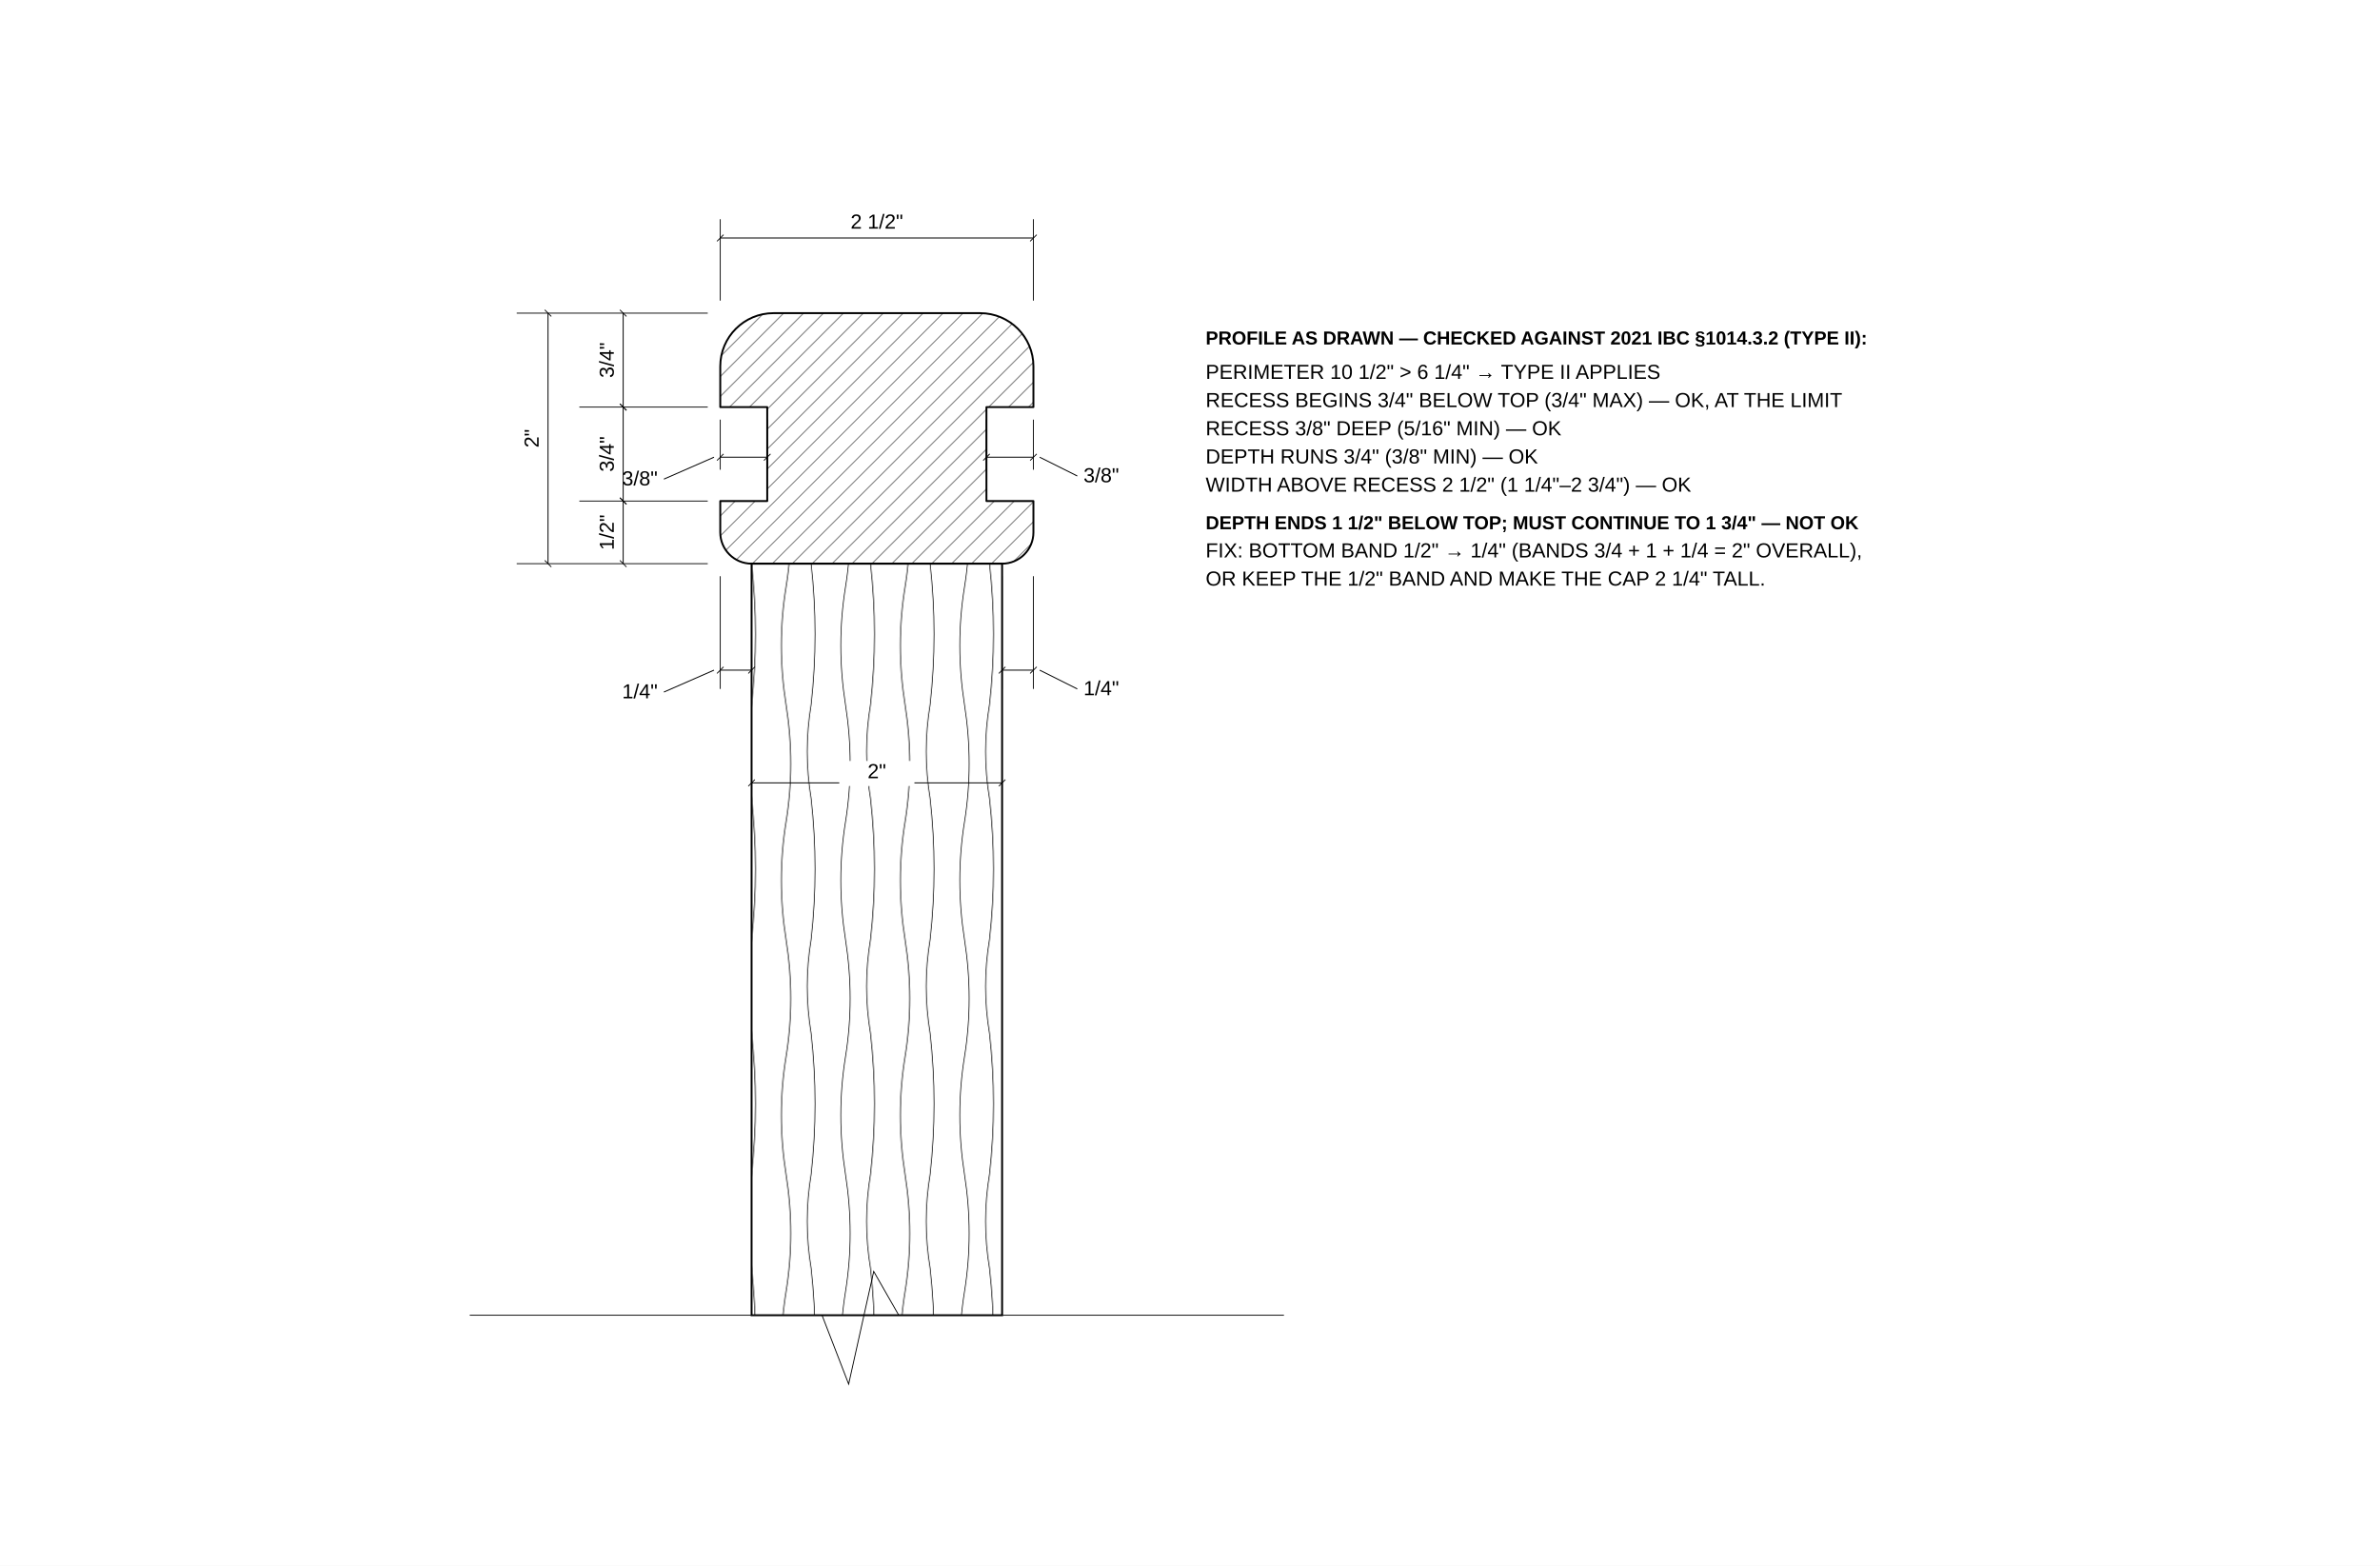
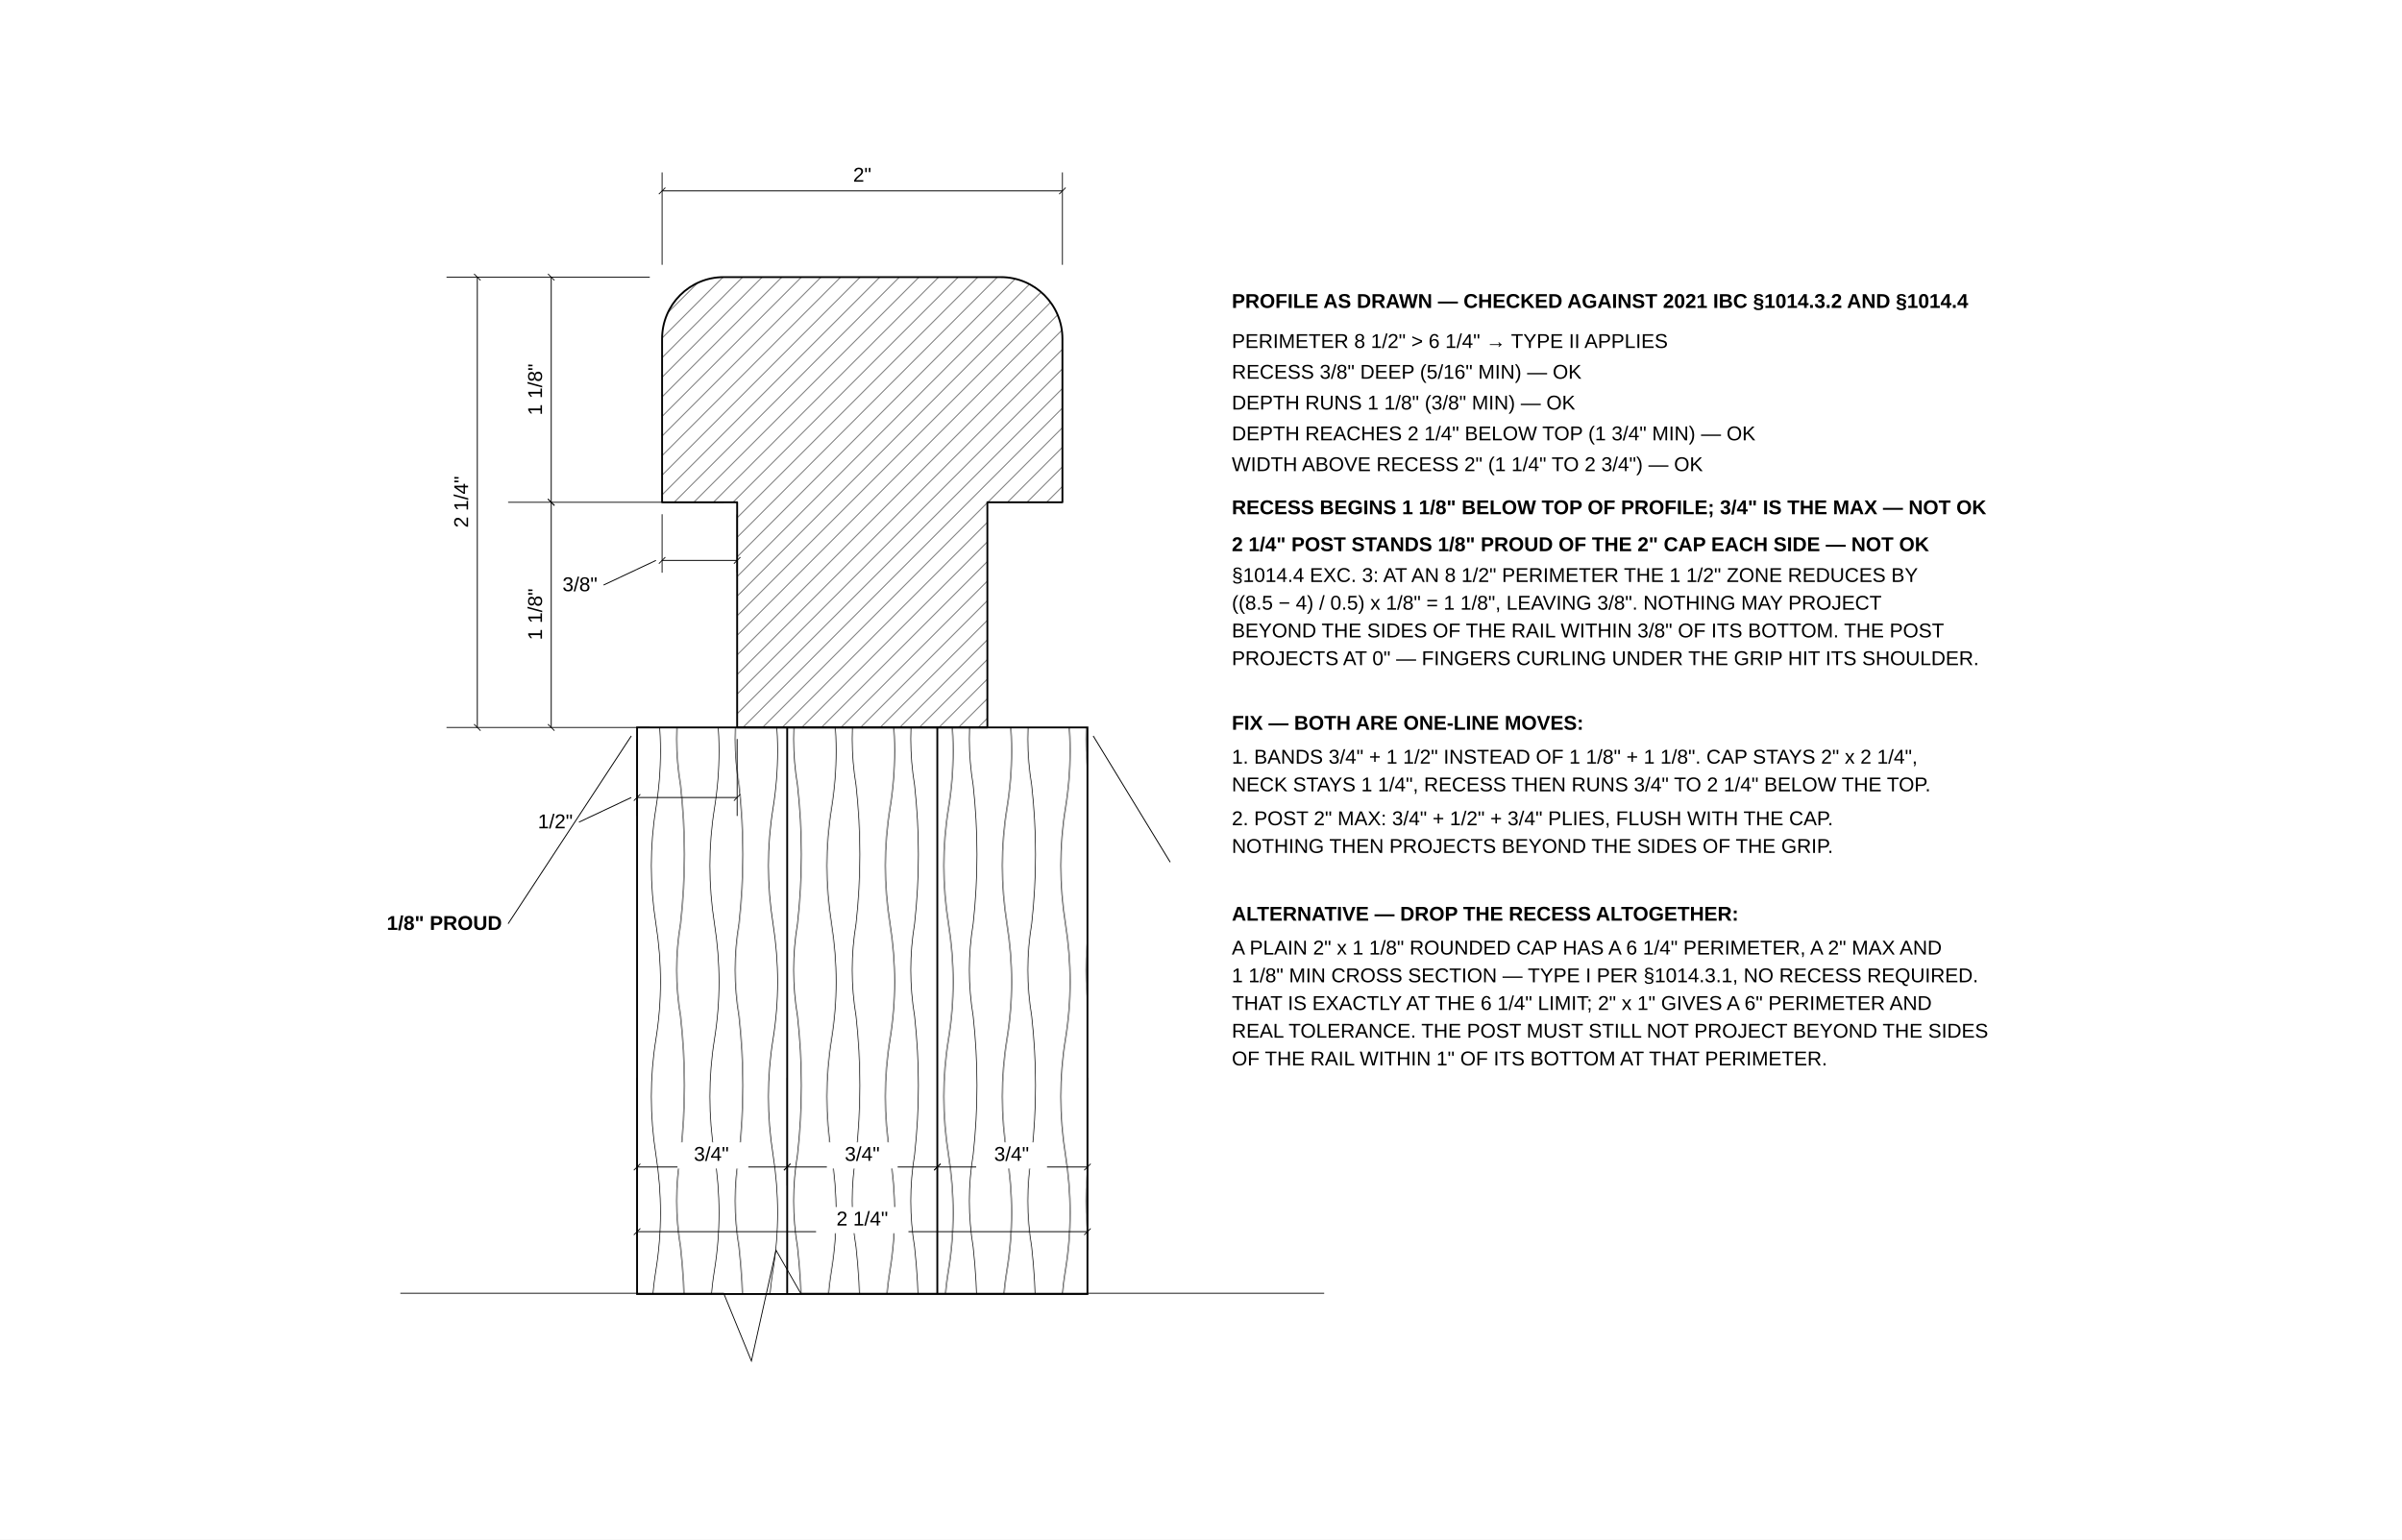
- <svg xmlns="http://www.w3.org/2000/svg" viewBox="0 0 1520 1000" width="1520" height="1000" font-family="Arial, Helvetica, sans-serif">
+ <svg xmlns="http://www.w3.org/2000/svg" viewBox="0 0 1560 1000" width="1560" height="1000" font-family="Arial, Helvetica, sans-serif">
  <defs>
    <pattern id="xh" width="9" height="9" patternTransform="rotate(45)" patternUnits="userSpaceOnUse">
      <line x1="0" y1="0" x2="0" y2="9" stroke="#000" stroke-width="0.6" />
    </pattern>
    <pattern id="wg" width="38" height="150" patternUnits="userSpaceOnUse">
      <path d="M8 0 q6 38 0 75 q-6 37 0 75" fill="none" stroke="#000" stroke-width="0.45" />
      <path d="M24 0 q-5 30 0 60 q5 45 0 90" fill="none" stroke="#000" stroke-width="0.45" />
    </pattern>
    <marker id="tk" markerWidth="11" markerHeight="11" refX="5.5" refY="5.5" orient="auto">
      <line x1="2" y1="9" x2="9" y2="2" stroke="#000" stroke-width="0.9" />
    </marker>
    <style>
      .o { fill:none; stroke:#000; stroke-width:1.2; stroke-linejoin:round; }
      .x { fill:none; stroke:#000; stroke-width:0.55; }
      .d { fill:none; stroke:#000; stroke-width:0.6; marker-start:url(#tk); marker-end:url(#tk); }
      .l { fill:none; stroke:#000; stroke-width:0.6; }
      .n { font-size:13px; fill:#000; }
-       .f { font-size:12px; fill:#000; font-weight:bold; }
+       .f { font-size:13px; fill:#000; font-weight:bold; }
    </style>
  </defs>
-   <rect x="0" y="0" width="1520" height="1000" fill="#fff" />
-   <path d="M 460 234            A 34 34 0 0 1 494 200            L 626 200            A 34 34 0 0 1 660 234            L 660 260            L 630 260            L 630 320            L 660 320            L 660 340            A 20 20 0 0 1 640 360            L 480 360            A 20 20 0 0 1 460 340            L 460 320            L 490 320            L 490 260            L 460 260 Z" fill="url(#xh)" stroke="#000" stroke-width="1.2" stroke-linejoin="round" />
-   <rect x="480" y="360" width="160" height="480" fill="url(#wg)" stroke="#000" stroke-width="1.2" />
-   <line class="x" x1="300" y1="840" x2="480" y2="840" stroke-width="1" />
-   <line class="x" x1="640" y1="840" x2="820" y2="840" stroke-width="1" />
-   <path class="x" d="M 480 840 L 525 840 L 542 884 L 558 812 L 574 840 L 640 840" stroke-width="1" />
-   <line class="x" x1="460" y1="192" x2="460" y2="140" />
-   <line class="x" x1="660" y1="192" x2="660" y2="140" />
-   <line class="d" x1="460" y1="152" x2="660" y2="152" />
-   <text class="n" x="560" y="146" text-anchor="middle">2 1/2"</text>
-   <line class="x" x1="452" y1="200" x2="330" y2="200" />
-   <line class="x" x1="452" y1="260" x2="370" y2="260" />
-   <line class="x" x1="452" y1="320" x2="370" y2="320" />
-   <line class="x" x1="452" y1="360" x2="330" y2="360" />
-   <line class="d" x1="398" y1="200" x2="398" y2="260" />
-   <line class="d" x1="398" y1="260" x2="398" y2="320" />
-   <line class="d" x1="398" y1="320" x2="398" y2="360" />
-   <line class="d" x1="350" y1="200" x2="350" y2="360" />
-   <text class="n" x="392" y="230" text-anchor="middle" transform="rotate(-90 392 230)">3/4"</text>
-   <text class="n" x="392" y="290" text-anchor="middle" transform="rotate(-90 392 290)">3/4"</text>
-   <text class="n" x="392" y="340" text-anchor="middle" transform="rotate(-90 392 340)">1/2"</text>
-   <text class="n" x="344" y="280" text-anchor="middle" transform="rotate(-90 344 280)">2"</text>
-   <line class="x" x1="460" y1="268" x2="460" y2="300" />
-   <line class="x" x1="490" y1="268" x2="490" y2="300" />
-   <line class="d" x1="460" y1="292" x2="490" y2="292" />
-   <line class="l" x1="456" y1="292" x2="424" y2="306" />
-   <text class="n" x="420" y="310" text-anchor="end">3/8"</text>
-   <line class="x" x1="630" y1="268" x2="630" y2="300" />
-   <line class="x" x1="660" y1="268" x2="660" y2="300" />
-   <line class="d" x1="630" y1="292" x2="660" y2="292" />
-   <line class="l" x1="664" y1="292" x2="688" y2="304" />
-   <text class="n" x="692" y="308" text-anchor="start">3/8"</text>
-   <line class="x" x1="460" y1="368" x2="460" y2="440" />
-   <line class="x" x1="480" y1="368" x2="480" y2="440" />
-   <line class="d" x1="460" y1="428" x2="480" y2="428" />
-   <line class="l" x1="456" y1="428" x2="424" y2="442" />
-   <text class="n" x="420" y="446" text-anchor="end">1/4"</text>
-   <line class="x" x1="640" y1="368" x2="640" y2="440" />
-   <line class="x" x1="660" y1="368" x2="660" y2="440" />
-   <line class="d" x1="640" y1="428" x2="660" y2="428" />
-   <line class="l" x1="664" y1="428" x2="688" y2="440" />
-   <text class="n" x="692" y="444" text-anchor="start">1/4"</text>
-   <line class="d" x1="480" y1="500" x2="640" y2="500" />
-   <rect x="536" y="486" width="48" height="16" fill="#fff" />
-   <text class="n" x="560" y="497" text-anchor="middle">2"</text>
-   <text class="f" x="770" y="220">PROFILE AS DRAWN — CHECKED AGAINST 2021 IBC §1014.3.2 (TYPE II):</text>
-   <text class="n" x="770" y="242">PERIMETER 10 1/2" &gt; 6 1/4" → TYPE II APPLIES</text>
-   <text class="n" x="770" y="260">RECESS BEGINS 3/4" BELOW TOP (3/4" MAX) — OK, AT THE LIMIT</text>
-   <text class="n" x="770" y="278">RECESS 3/8" DEEP (5/16" MIN) — OK</text>
-   <text class="n" x="770" y="296">DEPTH RUNS 3/4" (3/8" MIN) — OK</text>
-   <text class="n" x="770" y="314">WIDTH ABOVE RECESS 2 1/2" (1 1/4"–2 3/4") — OK</text>
-   <text class="f" x="770" y="338">DEPTH ENDS 1 1/2" BELOW TOP; MUST CONTINUE TO 1 3/4" — NOT OK</text>
-   <text class="n" x="770" y="356">FIX: BOTTOM BAND 1/2" → 1/4" (BANDS 3/4 + 1 + 1/4 = 2" OVERALL),</text>
-   <text class="n" x="770" y="374">OR KEEP THE 1/2" BAND AND MAKE THE CAP 2 1/4" TALL.</text>
+   <rect x="0" y="0" width="1560" height="1000" fill="#fff" />
+   <path d="M 430 220            A 40 40 0 0 1 470 180            L 650 180            A 40 40 0 0 1 690 220            L 690 326.25            L 641.25 326.25            L 641.25 472.5            L 478.75 472.5            L 478.75 326.25            L 430 326.25 Z" fill="url(#xh)" stroke="#000" stroke-width="1.2" stroke-linejoin="round" />
+   <rect x="413.75" y="472.5" width="292.5" height="368" fill="url(#wg)" stroke="#000" stroke-width="1.2" />
+   <line class="o" x1="511.25" y1="472.5" x2="511.25" y2="840" />
+   <line class="o" x1="608.75" y1="472.5" x2="608.75" y2="840" />
+   <line class="x" x1="260" y1="840" x2="413.75" y2="840" stroke-width="1" />
+   <line class="x" x1="706.25" y1="840" x2="860" y2="840" stroke-width="1" />
+   <path class="x" d="M 413.75 840 L 470 840 L 488 884 L 504 812 L 520 840 L 706.25 840" stroke-width="1" />
+   <line class="x" x1="430" y1="172" x2="430" y2="112" />
+   <line class="x" x1="690" y1="172" x2="690" y2="112" />
+   <line class="d" x1="430" y1="124" x2="690" y2="124" />
+   <text class="n" x="560" y="118" text-anchor="middle">2"</text>
+   <line class="x" x1="422" y1="180" x2="290" y2="180" />
+   <line class="x" x1="470" y1="326.25" x2="330" y2="326.25" />
+   <line class="x" x1="422" y1="472.5" x2="290" y2="472.5" />
+   <line class="d" x1="358" y1="180" x2="358" y2="326.25" />
+   <line class="d" x1="358" y1="326.25" x2="358" y2="472.5" />
+   <line class="d" x1="310" y1="180" x2="310" y2="472.5" />
+   <text class="n" x="352" y="253" text-anchor="middle" transform="rotate(-90 352 253)">1 1/8"</text>
+   <text class="n" x="352" y="399" text-anchor="middle" transform="rotate(-90 352 399)">1 1/8"</text>
+   <text class="n" x="304" y="326" text-anchor="middle" transform="rotate(-90 304 326)">2 1/4"</text>
+   <line class="x" x1="430" y1="334" x2="430" y2="372" />
+   <line class="x" x1="478.75" y1="334" x2="478.75" y2="372" />
+   <line class="d" x1="430" y1="364" x2="478.75" y2="364" />
+   <line class="l" x1="426" y1="364" x2="392" y2="380" />
+   <text class="n" x="388" y="384" text-anchor="end">3/8"</text>
+   <line class="x" x1="413.75" y1="480" x2="413.75" y2="530" />
+   <line class="x" x1="478.75" y1="480" x2="478.75" y2="530" />
+   <line class="d" x1="413.75" y1="518" x2="478.75" y2="518" />
+   <line class="l" x1="410" y1="518" x2="376" y2="534" />
+   <text class="n" x="372" y="538" text-anchor="end">1/2"</text>
+   <line class="x" x1="413.75" y1="700" x2="413.75" y2="770" />
+   <line class="x" x1="511.25" y1="700" x2="511.25" y2="770" />
+   <line class="x" x1="608.75" y1="700" x2="608.75" y2="770" />
+   <line class="x" x1="706.25" y1="700" x2="706.25" y2="770" />
+   <line class="d" x1="413.75" y1="758" x2="511.25" y2="758" />
+   <line class="d" x1="511.25" y1="758" x2="608.75" y2="758" />
+   <line class="d" x1="608.75" y1="758" x2="706.25" y2="758" />
+   <rect x="440" y="742" width="46" height="17" fill="#fff" />
+   <text class="n" x="462" y="754" text-anchor="middle">3/4"</text>
+   <rect x="537" y="742" width="46" height="17" fill="#fff" />
+   <text class="n" x="560" y="754" text-anchor="middle">3/4"</text>
+   <rect x="634" y="742" width="46" height="17" fill="#fff" />
+   <text class="n" x="657" y="754" text-anchor="middle">3/4"</text>
+   <line class="x" x1="413.75" y1="770" x2="413.75" y2="812" />
+   <line class="x" x1="706.25" y1="770" x2="706.25" y2="812" />
+   <line class="d" x1="413.75" y1="800" x2="706.25" y2="800" />
+   <rect x="530" y="784" width="60" height="17" fill="#fff" />
+   <text class="n" x="560" y="796" text-anchor="middle">2 1/4"</text>
+   <line class="l" x1="410" y1="478" x2="330" y2="600" />
+   <text class="f" x="326" y="604" text-anchor="end">1/8" PROUD</text>
+   <line class="l" x1="710" y1="478" x2="760" y2="560" />
+   <text class="f" x="800" y="200">PROFILE AS DRAWN — CHECKED AGAINST 2021 IBC §1014.3.2 AND §1014.4</text>
+   <text class="n" x="800" y="226">PERIMETER 8 1/2" &gt; 6 1/4" → TYPE II APPLIES</text>
+   <text class="n" x="800" y="246">RECESS 3/8" DEEP (5/16" MIN) — OK</text>
+   <text class="n" x="800" y="266">DEPTH RUNS 1 1/8" (3/8" MIN) — OK</text>
+   <text class="n" x="800" y="286">DEPTH REACHES 2 1/4" BELOW TOP (1 3/4" MIN) — OK</text>
+   <text class="n" x="800" y="306">WIDTH ABOVE RECESS 2" (1 1/4" TO 2 3/4") — OK</text>
+   <text class="f" x="800" y="334">RECESS BEGINS 1 1/8" BELOW TOP OF PROFILE; 3/4" IS THE MAX — NOT OK</text>
+   <text class="f" x="800" y="358">2 1/4" POST STANDS 1/8" PROUD OF THE 2" CAP EACH SIDE — NOT OK</text>
+   <text class="n" x="800" y="378">§1014.4 EXC. 3: AT AN 8 1/2" PERIMETER THE 1 1/2" ZONE REDUCES BY</text>
+   <text class="n" x="800" y="396">((8.5 − 4) / 0.5) x 1/8" = 1 1/8", LEAVING 3/8". NOTHING MAY PROJECT</text>
+   <text class="n" x="800" y="414">BEYOND THE SIDES OF THE RAIL WITHIN 3/8" OF ITS BOTTOM. THE POST</text>
+   <text class="n" x="800" y="432">PROJECTS AT 0" — FINGERS CURLING UNDER THE GRIP HIT ITS SHOULDER.</text>
+   <text class="f" x="800" y="474">FIX — BOTH ARE ONE-LINE MOVES:</text>
+   <text class="n" x="800" y="496">1. BANDS 3/4" + 1 1/2" INSTEAD OF 1 1/8" + 1 1/8". CAP STAYS 2" x 2 1/4",</text>
+   <text class="n" x="800" y="514">    NECK STAYS 1 1/4", RECESS THEN RUNS 3/4" TO 2 1/4" BELOW THE TOP.</text>
+   <text class="n" x="800" y="536">2. POST 2" MAX: 3/4" + 1/2" + 3/4" PLIES, FLUSH WITH THE CAP.</text>
+   <text class="n" x="800" y="554">    NOTHING THEN PROJECTS BEYOND THE SIDES OF THE GRIP.</text>
+   <text class="f" x="800" y="598">ALTERNATIVE — DROP THE RECESS ALTOGETHER:</text>
+   <text class="n" x="800" y="620">A PLAIN 2" x 1 1/8" ROUNDED CAP HAS A 6 1/4" PERIMETER, A 2" MAX AND</text>
+   <text class="n" x="800" y="638">1 1/8" MIN CROSS SECTION — TYPE I PER §1014.3.1, NO RECESS REQUIRED.</text>
+   <text class="n" x="800" y="656">THAT IS EXACTLY AT THE 6 1/4" LIMIT; 2" x 1" GIVES A 6" PERIMETER AND</text>
+   <text class="n" x="800" y="674">REAL TOLERANCE. THE POST MUST STILL NOT PROJECT BEYOND THE SIDES</text>
+   <text class="n" x="800" y="692">OF THE RAIL WITHIN 1" OF ITS BOTTOM AT THAT PERIMETER.</text>
</svg>
